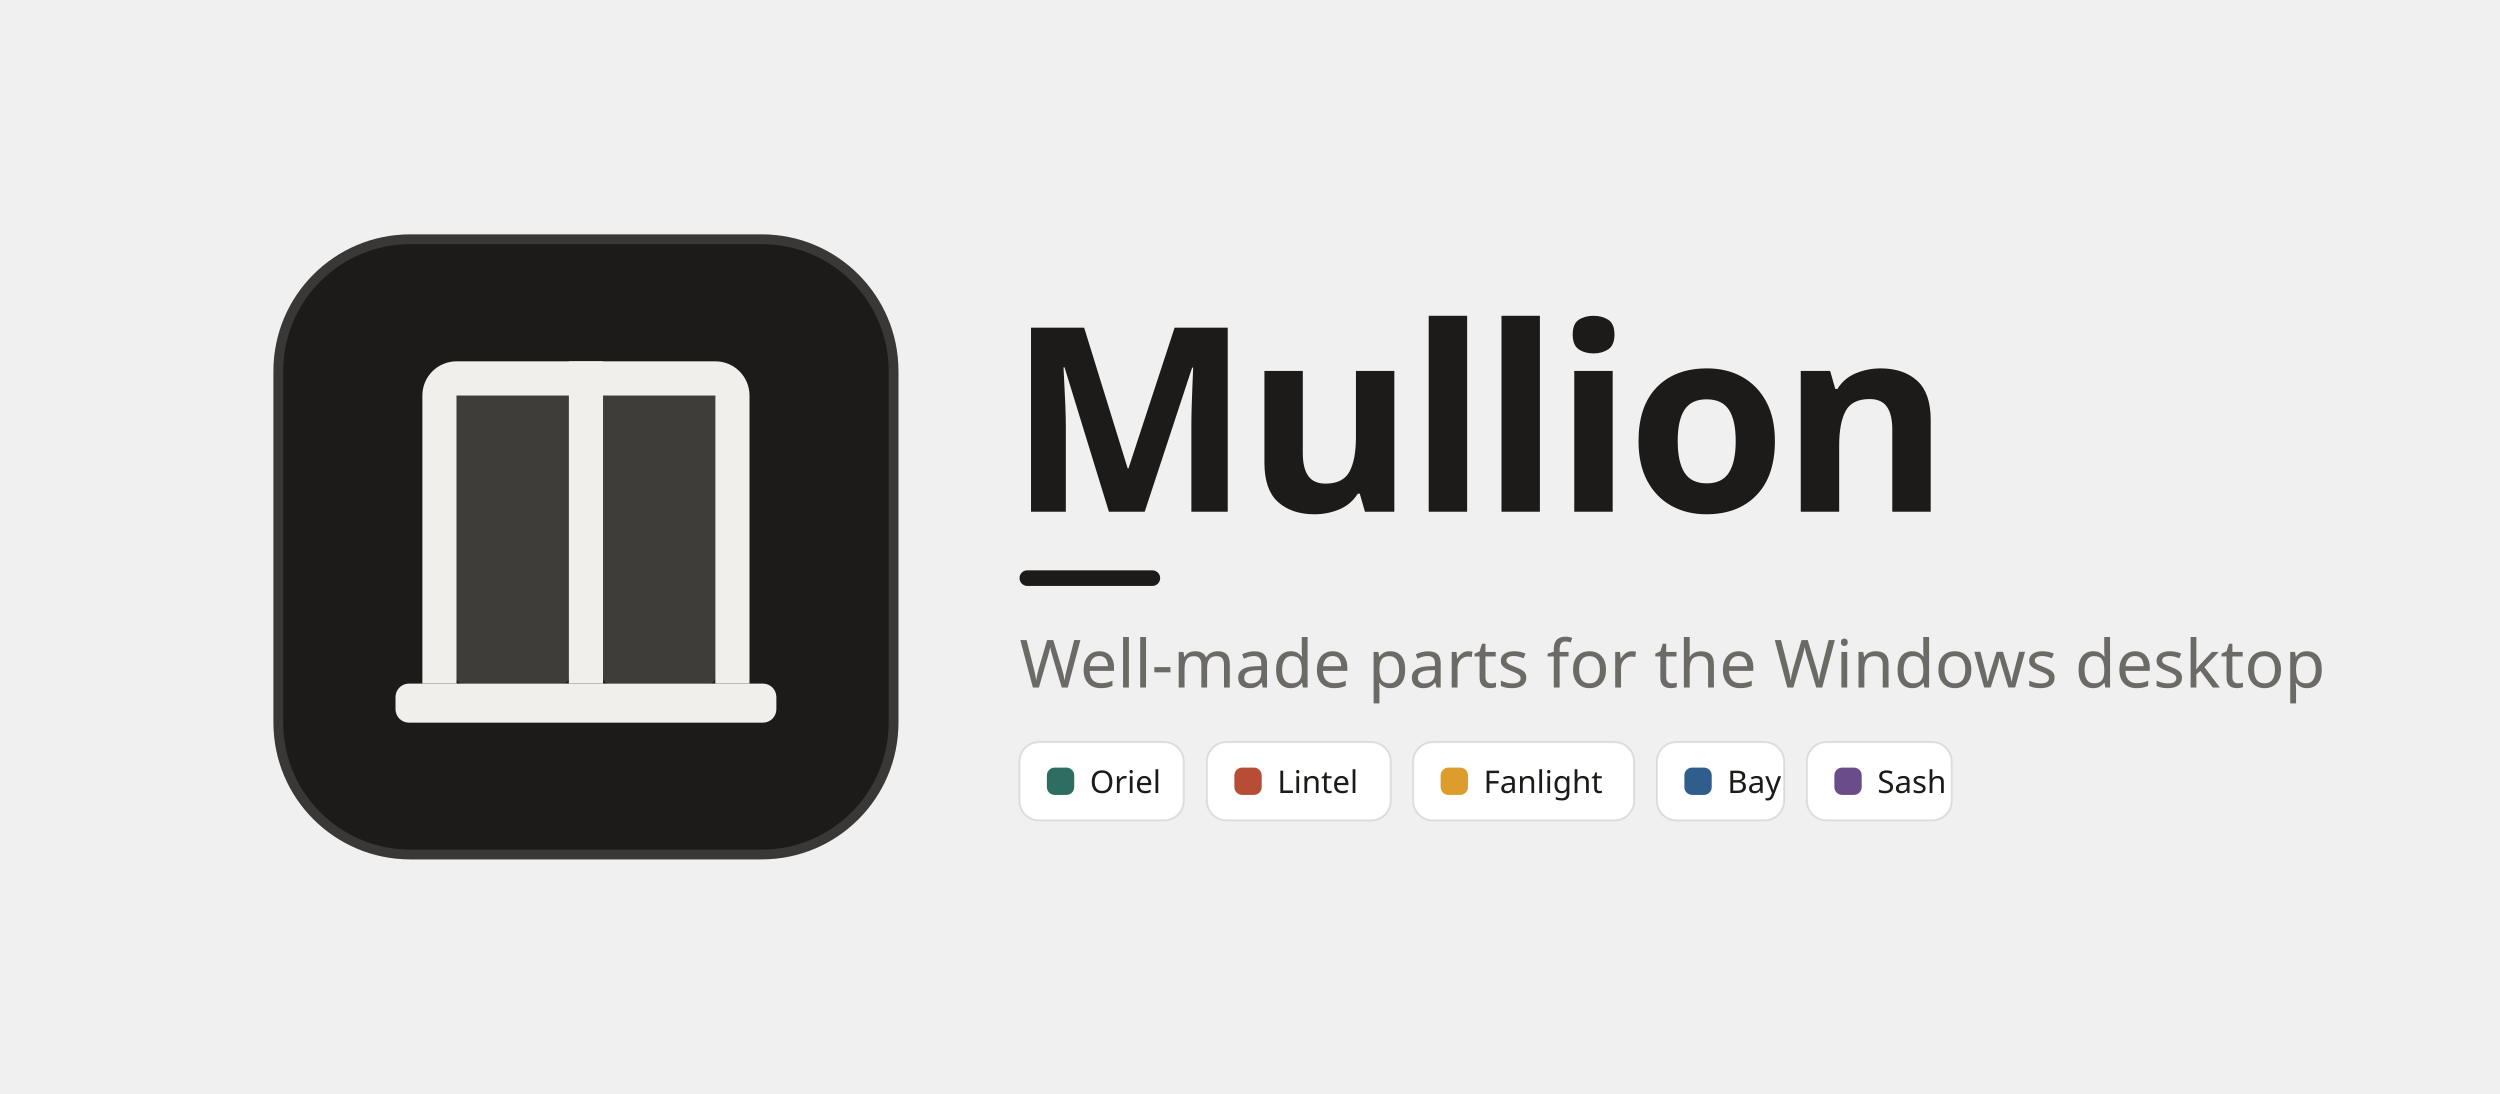
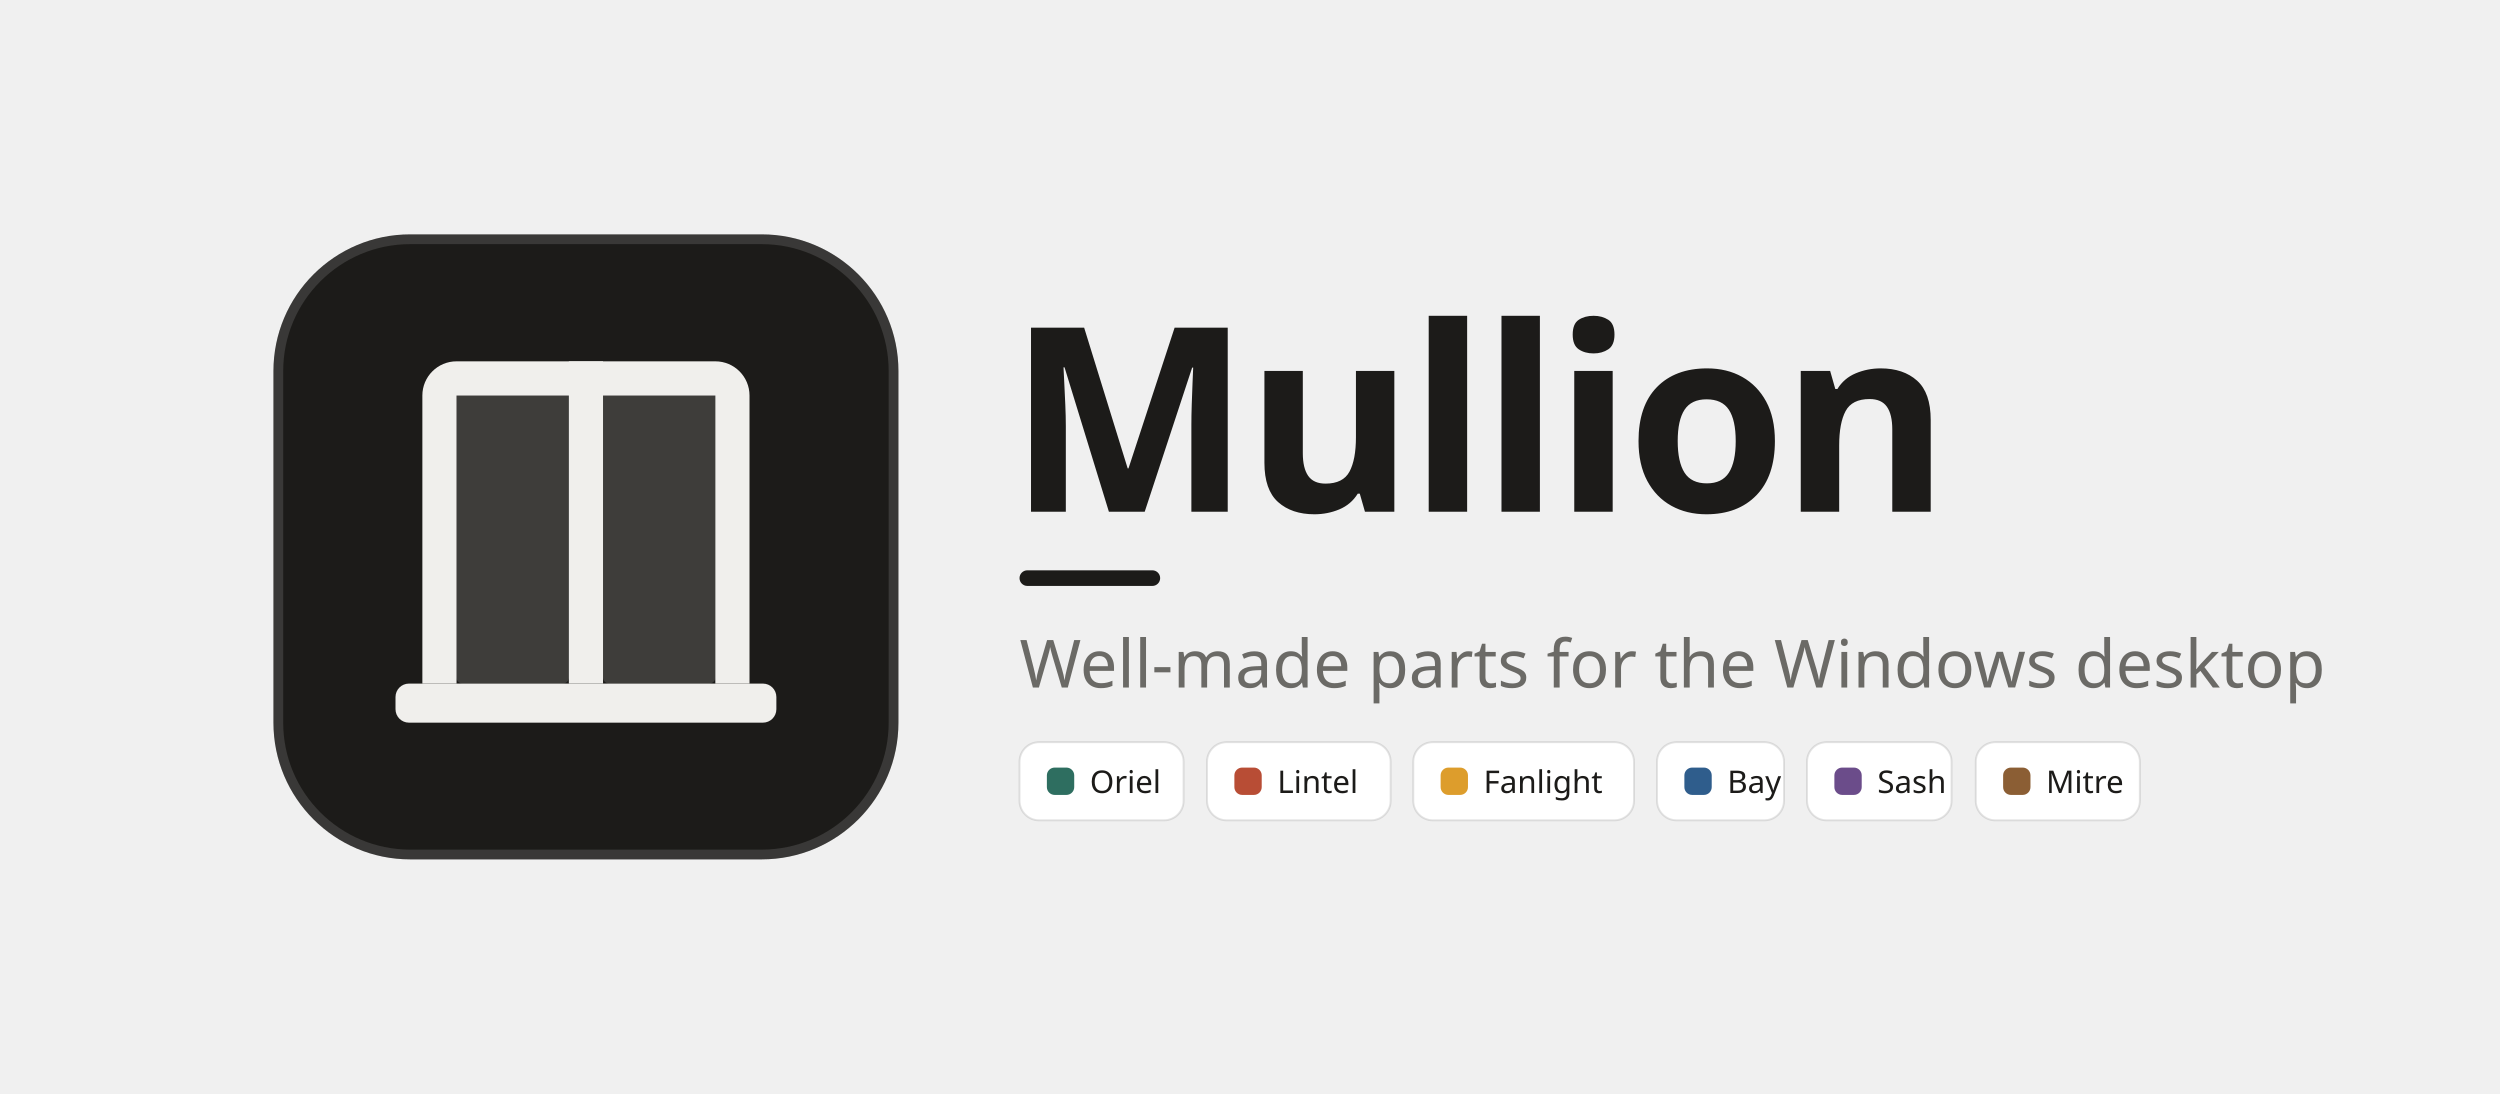
<svg xmlns="http://www.w3.org/2000/svg" viewBox="0 0 1280 560" width="1280" height="560">
  <g transform="translate(140,120) scale(0.3125)">
    <rect width="1024" height="1024" rx="224" fill="#1c1b19" />
    <rect x="8" y="8" width="1008" height="1008" rx="216" fill="none" stroke="#f0efec" stroke-opacity="0.14" stroke-width="16" />
    <g fill="#f0efec">
      <rect x="300" y="236" width="184" height="500" rx="10" fill-opacity="0.16" />
      <rect x="540" y="236" width="184" height="500" rx="10" fill-opacity="0.16" />
      <path d="M300 208h424a56 56 0 0 1 56 56v472h-56V264H300v472h-56V264a56 56 0 0 1 56-56z" />
      <rect x="484" y="208" width="56" height="528" />
      <rect x="200" y="736" width="624" height="64" rx="22" />
    </g>
  </g>
  <text x="516" y="262" font-size="132" font-weight="700" letter-spacing="-3" fill="#1c1b19" font-family="Segoe UI Variable Display, Segoe UI, system-ui, -apple-system, sans-serif">Mullion</text>
  <rect x="522" y="292" width="72" height="8" rx="4" fill="#1c1b19" />
  <text x="522" y="352" font-size="34" fill="#6b6a66" font-family="Segoe UI Variable Display, Segoe UI, system-ui, -apple-system, sans-serif">Well-made parts for the Windows desktop</text>
  <rect x="522" y="380" width="84" height="40" rx="10" fill="#ffffff" stroke="rgba(28,27,25,0.12)" />
  <rect x="536" y="393" width="14" height="14" rx="4" fill="#2e6e60" />
  <text x="558" y="406" font-size="16" fill="#1c1b19" font-family="Segoe UI Variable Text, Segoe UI, system-ui, -apple-system, sans-serif">Oriel</text>
  <rect x="618.0" y="380" width="94" height="40" rx="10" fill="#ffffff" stroke="rgba(28,27,25,0.12)" />
  <rect x="632.0" y="393" width="14" height="14" rx="4" fill="#b84d35" />
  <text x="654.0" y="406" font-size="16" fill="#1c1b19" font-family="Segoe UI Variable Text, Segoe UI, system-ui, -apple-system, sans-serif">Lintel</text>
  <rect x="723.6" y="380" width="113" height="40" rx="10" fill="#ffffff" stroke="rgba(28,27,25,0.12)" />
  <rect x="737.6" y="393" width="14" height="14" rx="4" fill="#dd9d2c" />
  <text x="759.6" y="406" font-size="16" fill="#1c1b19" font-family="Segoe UI Variable Text, Segoe UI, system-ui, -apple-system, sans-serif">Fanlight</text>
  <rect x="848.4" y="380" width="65" height="40" rx="10" fill="#ffffff" stroke="rgba(28,27,25,0.12)" />
  <rect x="862.4" y="393" width="14" height="14" rx="4" fill="#2f5d8c" />
  <text x="884.4" y="406" font-size="16" fill="#1c1b19" font-family="Segoe UI Variable Text, Segoe UI, system-ui, -apple-system, sans-serif">Bay</text>
  <rect x="925.2" y="380" width="74" height="40" rx="10" fill="#ffffff" stroke="rgba(28,27,25,0.12)" />
  <rect x="939.2" y="393" width="14" height="14" rx="4" fill="#6b4c8a" />
  <text x="961.2" y="406" font-size="16" fill="#1c1b19" font-family="Segoe UI Variable Text, Segoe UI, system-ui, -apple-system, sans-serif">Sash</text>
+   <rect x="1011.6" y="380" width="84" height="40" rx="10" fill="#ffffff" stroke="rgba(28,27,25,0.12)" />
+   <rect x="1025.6" y="393" width="14" height="14" rx="4" fill="#8b5e34" />
+   <text x="1047.6" y="406" font-size="16" fill="#1c1b19" font-family="Segoe UI Variable Text, Segoe UI, system-ui, -apple-system, sans-serif">Mitre</text>
</svg>
